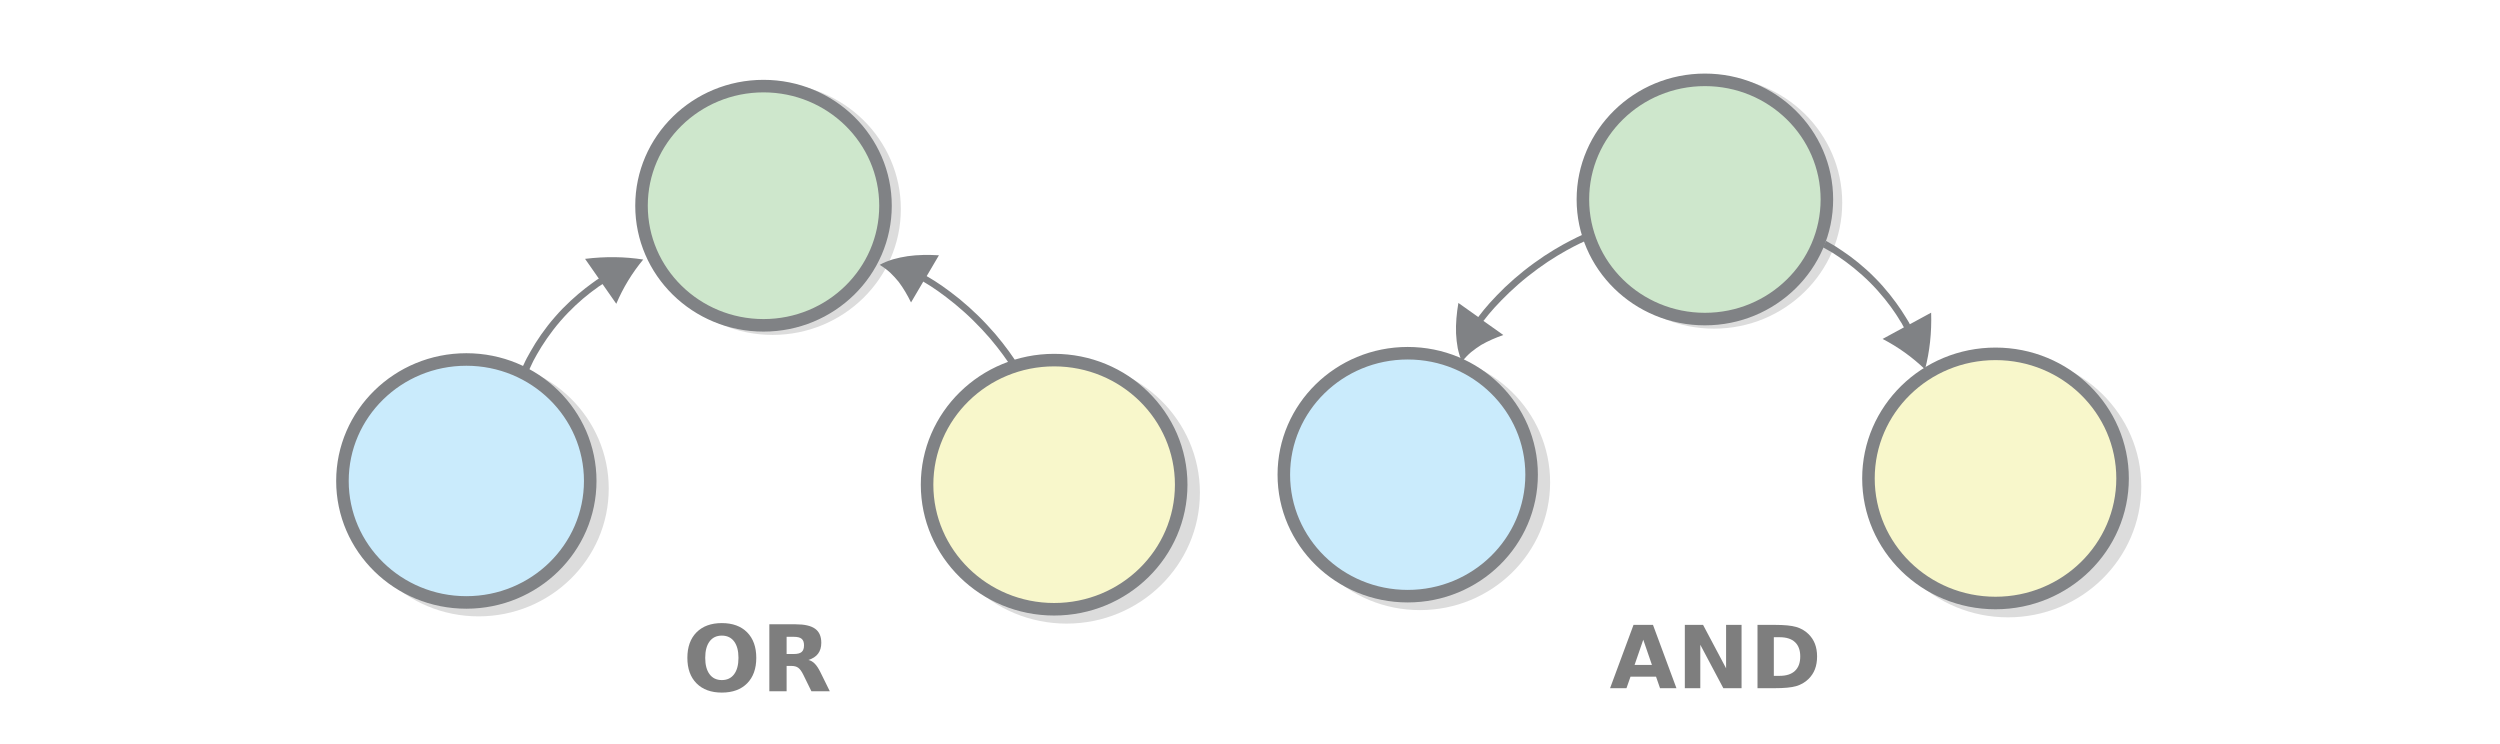
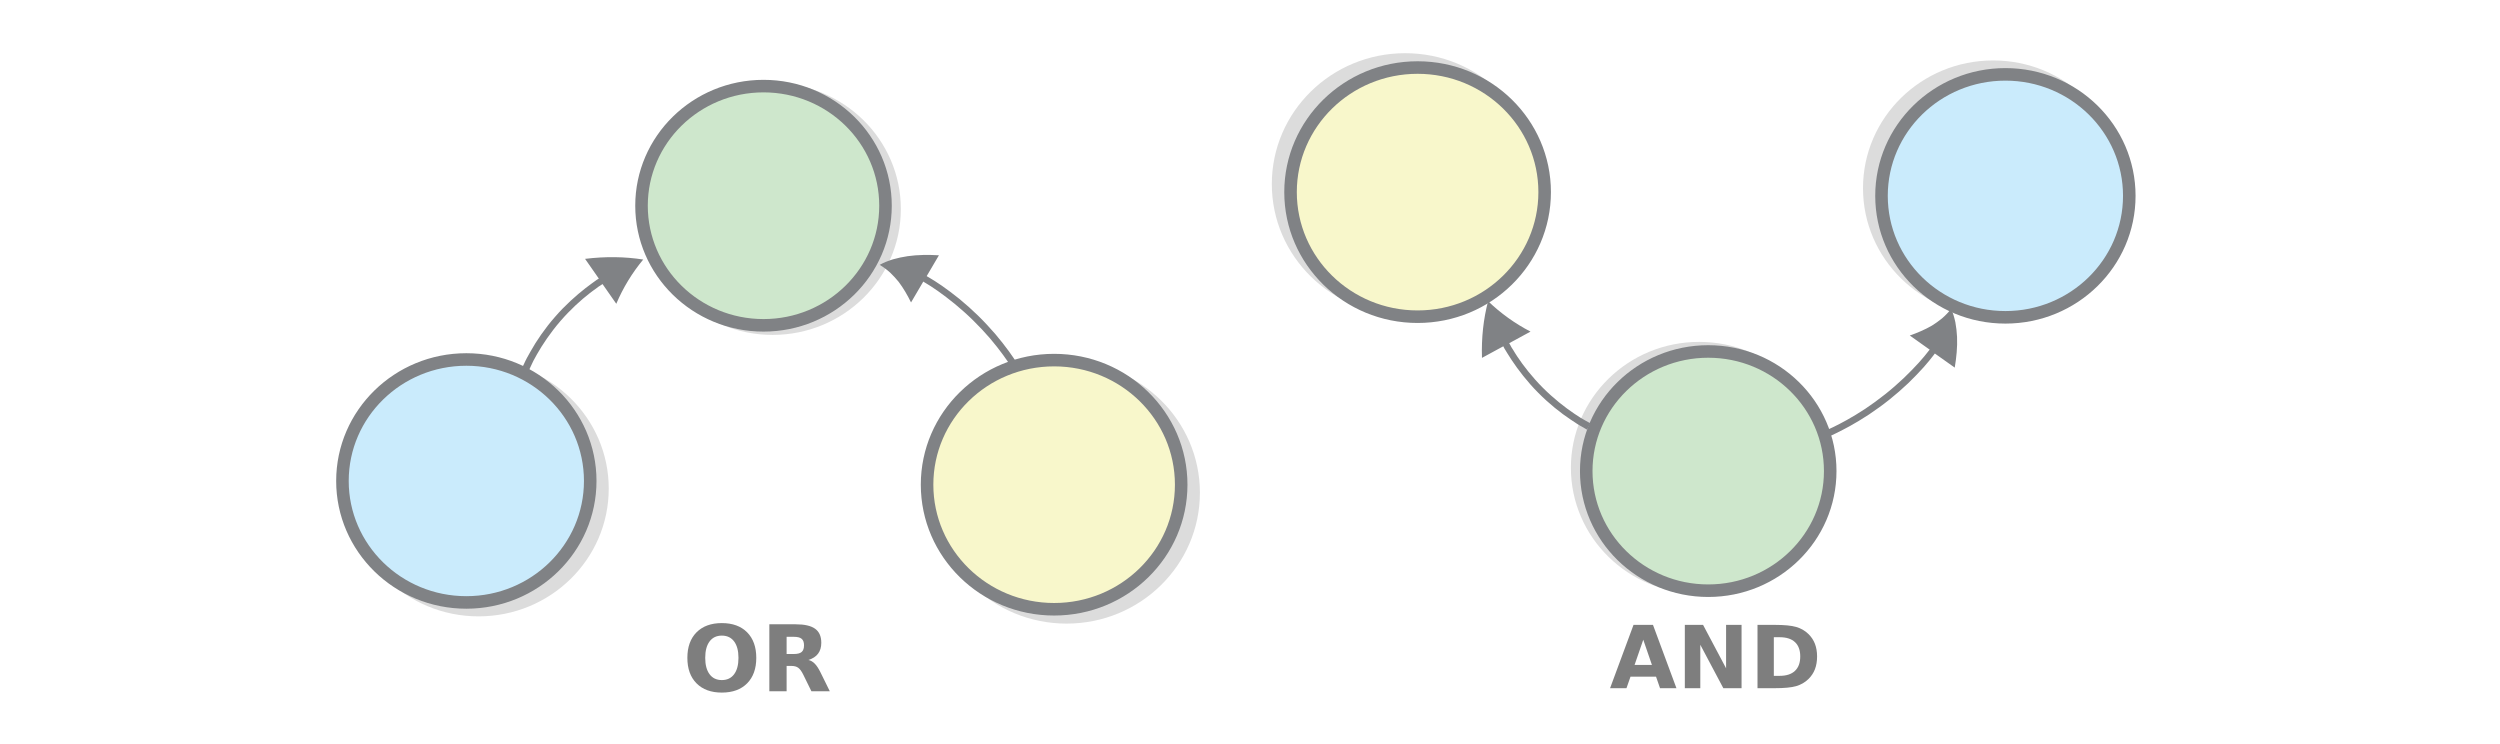
<svg xmlns="http://www.w3.org/2000/svg" width="595.3" height="177" version="1.1" id="svg8680">
  <defs id="defs8684" />
  <path style="opacity:0.14;stroke:#000000;stroke-width:2.986;stroke-miterlimit:10" d="m 213.016,49.774 a 29.048,28.483 0 0 1 -29.048,28.483 29.048,28.483 0 0 1 -29.048,-28.483 29.048,28.483 0 0 1 29.048,-28.483 29.048,28.483 0 0 1 29.048,28.483 z" id="ellipse8632" />
  <path style="fill:#cee7cc;stroke:#808285;stroke-width:2.986;stroke-miterlimit:10" d="m 210.855,48.986 a 29.048,28.483 0 0 1 -29.048,28.483 29.048,28.483 0 0 1 -29.048,-28.483 29.048,28.483 0 0 1 29.048,-28.483 29.048,28.483 0 0 1 29.048,28.483 z" id="ellipse8634" />
  <path style="opacity:0.14;stroke:#000000;stroke-width:2.986;stroke-miterlimit:10" d="M 143.46,116.349 A 29.501,28.926 0 0 1 113.959,145.276 29.501,28.926 0 0 1 84.458,116.349 29.501,28.926 0 0 1 113.959,87.423 29.501,28.926 0 0 1 143.46,116.349 Z" id="ellipse8636" />
  <path style="fill:#caebfc;stroke:#808285;stroke-width:2.986;stroke-miterlimit:10" d="M 140.545,114.526 A 29.501,28.926 0 0 1 111.044,143.453 29.501,28.926 0 0 1 81.543,114.526 29.501,28.926 0 0 1 111.044,85.6 29.501,28.926 0 0 1 140.545,114.526 Z" id="ellipse8638" />
  <path style="opacity:0.14;stroke:#000000;stroke-width:2.986;stroke-miterlimit:10" d="m 284.23,117.335 a 30.255,29.665 0 0 1 -30.255,29.665 30.255,29.665 0 0 1 -30.255,-29.665 30.255,29.665 0 0 1 30.255,-29.665 30.255,29.665 0 0 1 30.255,29.665 z" id="ellipse8640" />
  <path style="fill:#f8f7cb;stroke:#808285;stroke-width:2.986;stroke-miterlimit:10" d="m 281.265,115.413 a 30.255,29.665 0 0 1 -30.255,29.665 30.255,29.665 0 0 1 -30.255,-29.665 30.255,29.665 0 0 1 30.255,-29.665 30.255,29.665 0 0 1 30.255,29.665 z" id="ellipse8642" />
  <path d="m 243.07,87.886 c 0,0 -0.247,-0.421 -0.73,-1.164 a 87.338,87.338 0 0 0 -2.092,-3.057 c -0.89,-1.247 -1.995,-2.621 -3.211,-4.082 -1.266,-1.457 -2.637,-2.951 -4.103,-4.388 a 70.868,70.868 0 0 0 -4.466,-4.004 c -1.49,-1.186 -2.92,-2.279 -4.173,-3.143 -1.254,-0.863 -2.336,-1.545 -3.143,-2.008 -0.106,-0.039 -0.161,-0.083 -0.216,-0.127 -0.056,-0.044 -0.105,-0.039 -0.16,-0.083 l -0.11,-0.088 2.912,-4.953 c -2.491,-0.143 -5.016,-0.134 -7.456,0.214 -1.194,0.171 -2.378,0.44 -3.507,0.753 -1.124,0.362 -2.193,0.768 -3.146,1.311 a 15.852,15.852 0 0 1 2.523,1.874 c 0.733,0.718 1.416,1.441 1.999,2.174 1.177,1.564 2.108,3.204 2.944,4.902 l 2.912,-4.954 c 0,0 0.056,0.044 0.105,0.039 0.051,-0.005 0.056,0.044 0.111,0.088 0.055,0.044 0.16,0.083 0.215,0.126 0.752,0.419 1.785,1.107 3.038,1.97 1.204,0.868 2.628,1.912 4.068,3.103 1.44,1.191 2.945,2.524 4.356,3.916 1.411,1.392 2.776,2.838 3.987,4.251 1.211,1.413 2.266,2.791 3.151,3.99 0.885,1.198 1.549,2.22 2.032,2.964 a 33.429,33.429 0 0 1 0.73,1.164 z m -117.158,0.376 c 0,0 0.212,-0.416 0.501,-1.086 0.168,-0.362 0.38,-0.777 0.588,-1.242 0.258,-0.469 0.562,-0.992 0.86,-1.564 1.295,-2.297 3.238,-5.197 5.556,-7.885 2.317,-2.688 4.918,-5.055 7.033,-6.685 0.513,-0.443 1.04,-0.739 1.462,-1.075 0.422,-0.336 0.799,-0.618 1.135,-0.797 0.287,-0.175 0.427,-0.287 0.427,-0.287 l 3.276,4.698 a 42.308,42.308 0 0 1 6.412,-10.538 c -4.356,-0.689 -9.006,-0.756 -13.846,-0.163 l 3.276,4.698 -0.477,0.291 c -0.331,0.229 -0.708,0.511 -1.181,0.851 -0.422,0.335 -0.944,0.681 -1.507,1.129 -2.161,1.683 -4.907,4.113 -7.269,6.855 -2.413,2.746 -4.447,5.754 -5.783,8.154 -0.349,0.576 -0.647,1.148 -0.905,1.617 -0.258,0.469 -0.466,0.933 -0.634,1.296 -0.334,0.723 -0.547,1.139 -0.547,1.139 z" fill="#808285" id="path8648" style="stroke-width:0.505" />
-   <path style="opacity:0.14;stroke:#000000;stroke-width:2.986;stroke-miterlimit:10" d="m 437.177,48.284 a 29.048,28.483 0 0 1 -29.048,28.483 29.048,28.483 0 0 1 -29.048,-28.483 29.048,28.483 0 0 1 29.048,-28.483 29.048,28.483 0 0 1 29.048,28.483 z" id="ellipse8650" />
-   <path style="fill:#cee7cc;stroke:#808285;stroke-width:2.986;stroke-miterlimit:10" d="m 435.016,47.495 a 29.048,28.483 0 0 1 -29.048,28.483 29.048,28.483 0 0 1 -29.048,-28.483 29.048,28.483 0 0 1 29.048,-28.483 29.048,28.483 0 0 1 29.048,28.483 z" id="ellipse8652" />
-   <path style="opacity:0.14;stroke:#000000;stroke-width:2.986;stroke-miterlimit:10" d="M 367.621,114.858 A 29.501,28.926 0 0 1 338.12,143.785 29.501,28.926 0 0 1 308.619,114.858 29.501,28.926 0 0 1 338.12,85.932 29.501,28.926 0 0 1 367.621,114.858 Z" id="ellipse8654" />
-   <path style="fill:#caebfc;stroke:#808285;stroke-width:2.986;stroke-miterlimit:10" d="m 364.706,113.035 a 29.501,28.926 0 0 1 -29.501,28.926 29.501,28.926 0 0 1 -29.501,-28.926 29.501,28.926 0 0 1 29.501,-28.926 29.501,28.926 0 0 1 29.501,28.926 z" id="ellipse8656" />
-   <path style="opacity:0.14;stroke:#000000;stroke-width:2.986;stroke-miterlimit:10" d="m 508.391,115.844 a 30.255,29.665 0 0 1 -30.255,29.665 30.255,29.665 0 0 1 -30.255,-29.665 30.255,29.665 0 0 1 30.255,-29.665 30.255,29.665 0 0 1 30.255,29.665 z" id="ellipse8658" />
-   <path style="fill:#f8f7cb;stroke:#808285;stroke-width:2.986;stroke-miterlimit:10" d="m 505.426,113.922 a 30.255,29.665 0 0 1 -30.255,29.665 30.255,29.665 0 0 1 -30.255,-29.665 30.255,29.665 0 0 1 30.255,-29.665 30.255,29.665 0 0 1 30.255,29.665 z" id="ellipse8660" />
-   <path d="m 376.768,55.922 c 0,0 -0.452,0.197 -1.256,0.591 a 89.798,89.798 0 0 0 -3.317,1.724 c -1.357,0.74 -2.865,1.675 -4.472,2.711 -1.608,1.084 -3.267,2.267 -4.875,3.548 a 70.925,70.925 0 0 0 -4.523,3.942 c -1.357,1.331 -2.613,2.612 -3.618,3.745 -1.005,1.133 -1.809,2.119 -2.362,2.858 -0.051,0.098 -0.101,0.148 -0.151,0.197 -0.051,0.049 -0.051,0.099 -0.101,0.148 l -0.1,0.098 -4.724,-3.351 c -0.402,2.415 -0.653,4.879 -0.553,7.293 0.051,1.183 0.201,2.366 0.402,3.499 0.251,1.134 0.553,2.218 1.005,3.204 a 15.696,15.696 0 0 1 2.161,-2.267 c 0.804,-0.641 1.608,-1.232 2.412,-1.725 1.709,-0.985 3.468,-1.724 5.277,-2.365 l -4.724,-3.351 c 0,0 0.05,-0.049 0.05,-0.098 0,-0.049 0.051,-0.049 0.1,-0.099 0.051,-0.049 0.101,-0.148 0.151,-0.197 0.502,-0.69 1.307,-1.627 2.312,-2.76 1.005,-1.085 2.211,-2.366 3.568,-3.647 1.357,-1.281 2.865,-2.612 4.423,-3.844 1.558,-1.232 3.166,-2.414 4.724,-3.449 1.558,-1.035 3.066,-1.922 4.373,-2.661 1.307,-0.739 2.412,-1.281 3.216,-1.675 0.804,-0.395 1.256,-0.592 1.256,-0.592 z m 57.293,2.957 c 0,0 0.402,0.246 1.055,0.591 0.352,0.197 0.754,0.444 1.206,0.69 0.453,0.296 0.955,0.641 1.508,0.985 2.211,1.478 4.975,3.647 7.488,6.16 2.513,2.513 4.674,5.273 6.132,7.49 0.402,0.542 0.653,1.084 0.955,1.528 0.302,0.443 0.553,0.837 0.704,1.183 0.151,0.296 0.251,0.443 0.251,0.443 l -5.076,2.76 a 43.291,43.291 0 0 1 10.102,7.244 c 1.105,-4.188 1.608,-8.722 1.458,-13.502 l -5.076,2.76 -0.251,-0.493 c -0.201,-0.345 -0.452,-0.739 -0.754,-1.232 -0.302,-0.443 -0.603,-0.985 -1.005,-1.577 -1.508,-2.267 -3.719,-5.174 -6.282,-7.737 -2.563,-2.612 -5.428,-4.879 -7.74,-6.406 -0.553,-0.394 -1.106,-0.739 -1.558,-1.034 -0.453,-0.296 -0.905,-0.542 -1.256,-0.74 a 36.323,36.323 0 0 1 -1.106,-0.641 z" fill="#808285" id="path8666" style="stroke-width:0.505" />
+   <path style="opacity:0.14;stroke:#000000;stroke-width:2.986;stroke-miterlimit:10" d="m 375.554,111.386 a 29.048,28.483 0 0 1 29.048,-28.483 29.048,28.483 0 0 1 29.048,28.483 29.048,28.483 0 0 1 -29.048,28.483 29.048,28.483 0 0 1 -29.048,-28.483 z" id="ellipse8650" />
+   <path style="fill:#cee7cc;stroke:#808285;stroke-width:2.986;stroke-miterlimit:10" d="m 377.715,112.174 a 29.048,28.483 0 0 1 29.048,-28.483 29.048,28.483 0 0 1 29.048,28.483 29.048,28.483 0 0 1 -29.048,28.483 29.048,28.483 0 0 1 -29.048,-28.483 z" id="ellipse8652" />
+   <path style="opacity:0.14;stroke:#000000;stroke-width:2.986;stroke-miterlimit:10" d="M 445.11,44.811 A 29.501,28.926 0 0 1 474.611,15.885 29.501,28.926 0 0 1 504.112,44.811 29.501,28.926 0 0 1 474.611,73.737 29.501,28.926 0 0 1 445.11,44.811 Z" id="ellipse8654" />
+   <path style="fill:#caebfc;stroke:#808285;stroke-width:2.986;stroke-miterlimit:10" d="M 448.024,46.634 A 29.501,28.926 0 0 1 477.525,17.708 29.501,28.926 0 0 1 507.026,46.634 29.501,28.926 0 0 1 477.525,75.561 29.501,28.926 0 0 1 448.024,46.634 Z" id="ellipse8656" />
+   <path style="opacity:0.14;stroke:#000000;stroke-width:2.986;stroke-miterlimit:10" d="M 304.339,43.825 A 30.255,29.665 0 0 1 334.594,14.16 30.255,29.665 0 0 1 364.849,43.825 30.255,29.665 0 0 1 334.594,73.491 30.255,29.665 0 0 1 304.339,43.825 Z" id="ellipse8658" />
+   <path style="fill:#f8f7cb;stroke:#808285;stroke-width:2.986;stroke-miterlimit:10" d="m 307.304,45.747 a 30.255,29.665 0 0 1 30.255,-29.665 30.255,29.665 0 0 1 30.255,29.665 30.255,29.665 0 0 1 -30.255,29.665 30.255,29.665 0 0 1 -30.255,-29.665 z" id="ellipse8660" />
+   <path d="m 435.963,103.747 c 0,0 0.452,-0.197 1.256,-0.591 a 89.798,89.798 0 0 0 3.317,-1.724 c 1.357,-0.74 2.865,-1.675 4.472,-2.711 1.608,-1.084 3.267,-2.267 4.875,-3.548 a 70.925,70.925 0 0 0 4.523,-3.942 c 1.357,-1.331 2.613,-2.612 3.618,-3.745 1.005,-1.133 1.809,-2.119 2.362,-2.858 0.051,-0.098 0.101,-0.148 0.151,-0.197 0.051,-0.049 0.051,-0.099 0.101,-0.148 l 0.1,-0.098 4.724,3.351 c 0.402,-2.415 0.653,-4.879 0.553,-7.293 -0.051,-1.183 -0.201,-2.366 -0.402,-3.499 -0.251,-1.134 -0.553,-2.218 -1.005,-3.204 a 15.696,15.696 0 0 1 -2.161,2.267 c -0.804,0.641 -1.608,1.232 -2.412,1.725 -1.709,0.985 -3.468,1.724 -5.277,2.365 l 4.724,3.351 c 0,0 -0.05,0.049 -0.05,0.098 0,0.049 -0.051,0.049 -0.1,0.099 -0.051,0.049 -0.101,0.148 -0.151,0.197 -0.502,0.69 -1.307,1.627 -2.312,2.76 -1.005,1.085 -2.211,2.366 -3.568,3.647 -1.357,1.281 -2.865,2.612 -4.423,3.844 -1.558,1.232 -3.166,2.414 -4.724,3.449 -1.558,1.035 -3.066,1.922 -4.373,2.661 -1.307,0.739 -2.412,1.281 -3.216,1.675 -0.804,0.395 -1.256,0.592 -1.256,0.592 z m -57.293,-2.957 c 0,0 -0.402,-0.246 -1.055,-0.591 -0.352,-0.197 -0.754,-0.444 -1.206,-0.69 -0.453,-0.296 -0.955,-0.641 -1.508,-0.985 -2.211,-1.478 -4.975,-3.647 -7.488,-6.16 -2.513,-2.513 -4.674,-5.273 -6.132,-7.49 -0.402,-0.542 -0.653,-1.084 -0.955,-1.528 -0.302,-0.443 -0.553,-0.837 -0.704,-1.183 -0.151,-0.296 -0.251,-0.443 -0.251,-0.443 l 5.076,-2.76 a 43.291,43.291 0 0 1 -10.102,-7.244 c -1.105,4.188 -1.608,8.722 -1.458,13.502 l 5.076,-2.76 0.251,0.493 c 0.201,0.345 0.452,0.739 0.754,1.232 0.302,0.443 0.603,0.985 1.005,1.577 1.508,2.267 3.719,5.174 6.282,7.737 2.563,2.612 5.428,4.879 7.74,6.406 0.553,0.394 1.106,0.739 1.558,1.034 0.453,0.296 0.905,0.542 1.256,0.74 a 36.323,36.323 0 0 1 1.106,0.641 z" fill="#808285" id="path8666" style="stroke-width:0.505" />
  <g aria-label="AND" style="font-weight:400;font-size:20.678px;line-height:1.25;font-family:sans-serif;letter-spacing:0;word-spacing:0;fill:#7e7e7e;stroke-width:0.517" id="text8674">
    <path d="m 394.335,161.125 h -6.078 l -0.959,2.746 h -3.907 l 5.584,-15.075 h 4.634 l 5.584,15.075 h -3.907 z m -5.109,-2.797 h 4.13 l -2.06,-5.998 z" style="font-style:normal;font-variant:normal;font-weight:bold;font-stretch:normal;font-family:sans-serif;-inkscape-font-specification:'sans-serif Bold';stroke-width:0.517" id="path124490" />
    <path d="m 401.191,148.796 h 4.342 l 5.483,10.339 v -10.339 h 3.685 v 15.075 h -4.342 l -5.483,-10.339 v 10.339 h -3.685 z" style="font-style:normal;font-variant:normal;font-weight:bold;font-stretch:normal;font-family:sans-serif;-inkscape-font-specification:'sans-serif Bold';stroke-width:0.517" id="path124492" />
    <path d="m 422.385,151.734 v 9.198 h 1.393 q 2.383,0 3.635,-1.181 1.262,-1.181 1.262,-3.433 0,-2.241 -1.252,-3.413 -1.252,-1.171 -3.645,-1.171 z m -3.887,-2.938 h 4.099 q 3.433,0 5.109,0.495 1.686,0.485 2.888,1.656 1.06,1.02 1.575,2.353 0.515,1.333 0.515,3.019 0,1.706 -0.515,3.049 -0.515,1.333 -1.575,2.353 -1.212,1.171 -2.908,1.666 -1.696,0.485 -5.089,0.485 h -4.099 z" style="font-style:normal;font-variant:normal;font-weight:bold;font-stretch:normal;font-family:sans-serif;-inkscape-font-specification:'sans-serif Bold';stroke-width:0.517" id="path124494" />
  </g>
  <g aria-label="OR" style="font-weight:400;font-size:21.88px;line-height:1.25;font-family:sans-serif;letter-spacing:0;word-spacing:0;fill:#7e7e7e;stroke-width:0.547" id="text8678">
    <path d="m 171.881,151.351 q -1.88,0 -2.917,1.389 -1.036,1.389 -1.036,3.91 0,2.511 1.036,3.9 1.036,1.389 2.917,1.389 1.891,0 2.927,-1.389 1.036,-1.389 1.036,-3.9 0,-2.521 -1.036,-3.91 -1.036,-1.389 -2.927,-1.389 z m 0,-2.981 q 3.846,0 6.026,2.201 2.179,2.201 2.179,6.079 0,3.867 -2.179,6.068 -2.179,2.201 -6.026,2.201 -3.835,0 -6.026,-2.201 -2.179,-2.201 -2.179,-6.068 0,-3.878 2.179,-6.079 2.19,-2.201 6.026,-2.201 z" style="font-style:normal;font-variant:normal;font-weight:bold;font-stretch:normal;font-family:sans-serif;-inkscape-font-specification:'sans-serif Bold';stroke-width:0.547" id="path124497" />
    <path d="m 189.039,155.731 q 1.293,0 1.848,-0.481 0.566,-0.481 0.566,-1.581 0,-1.09 -0.566,-1.56 -0.556,-0.47 -1.848,-0.47 h -1.731 v 4.092 z m -1.731,2.842 v 6.036 h -4.113 v -15.951 h 6.282 q 3.152,0 4.615,1.058 1.474,1.058 1.474,3.344 0,1.581 -0.769,2.596 -0.759,1.015 -2.297,1.496 0.844,0.192 1.506,0.876 0.673,0.673 1.357,2.051 l 2.233,4.53 h -4.38 l -1.944,-3.964 q -0.588,-1.197 -1.197,-1.635 -0.598,-0.438 -1.603,-0.438 z" style="font-style:normal;font-variant:normal;font-weight:bold;font-stretch:normal;font-family:sans-serif;-inkscape-font-specification:'sans-serif Bold';stroke-width:0.547" id="path124499" />
  </g>
</svg>
